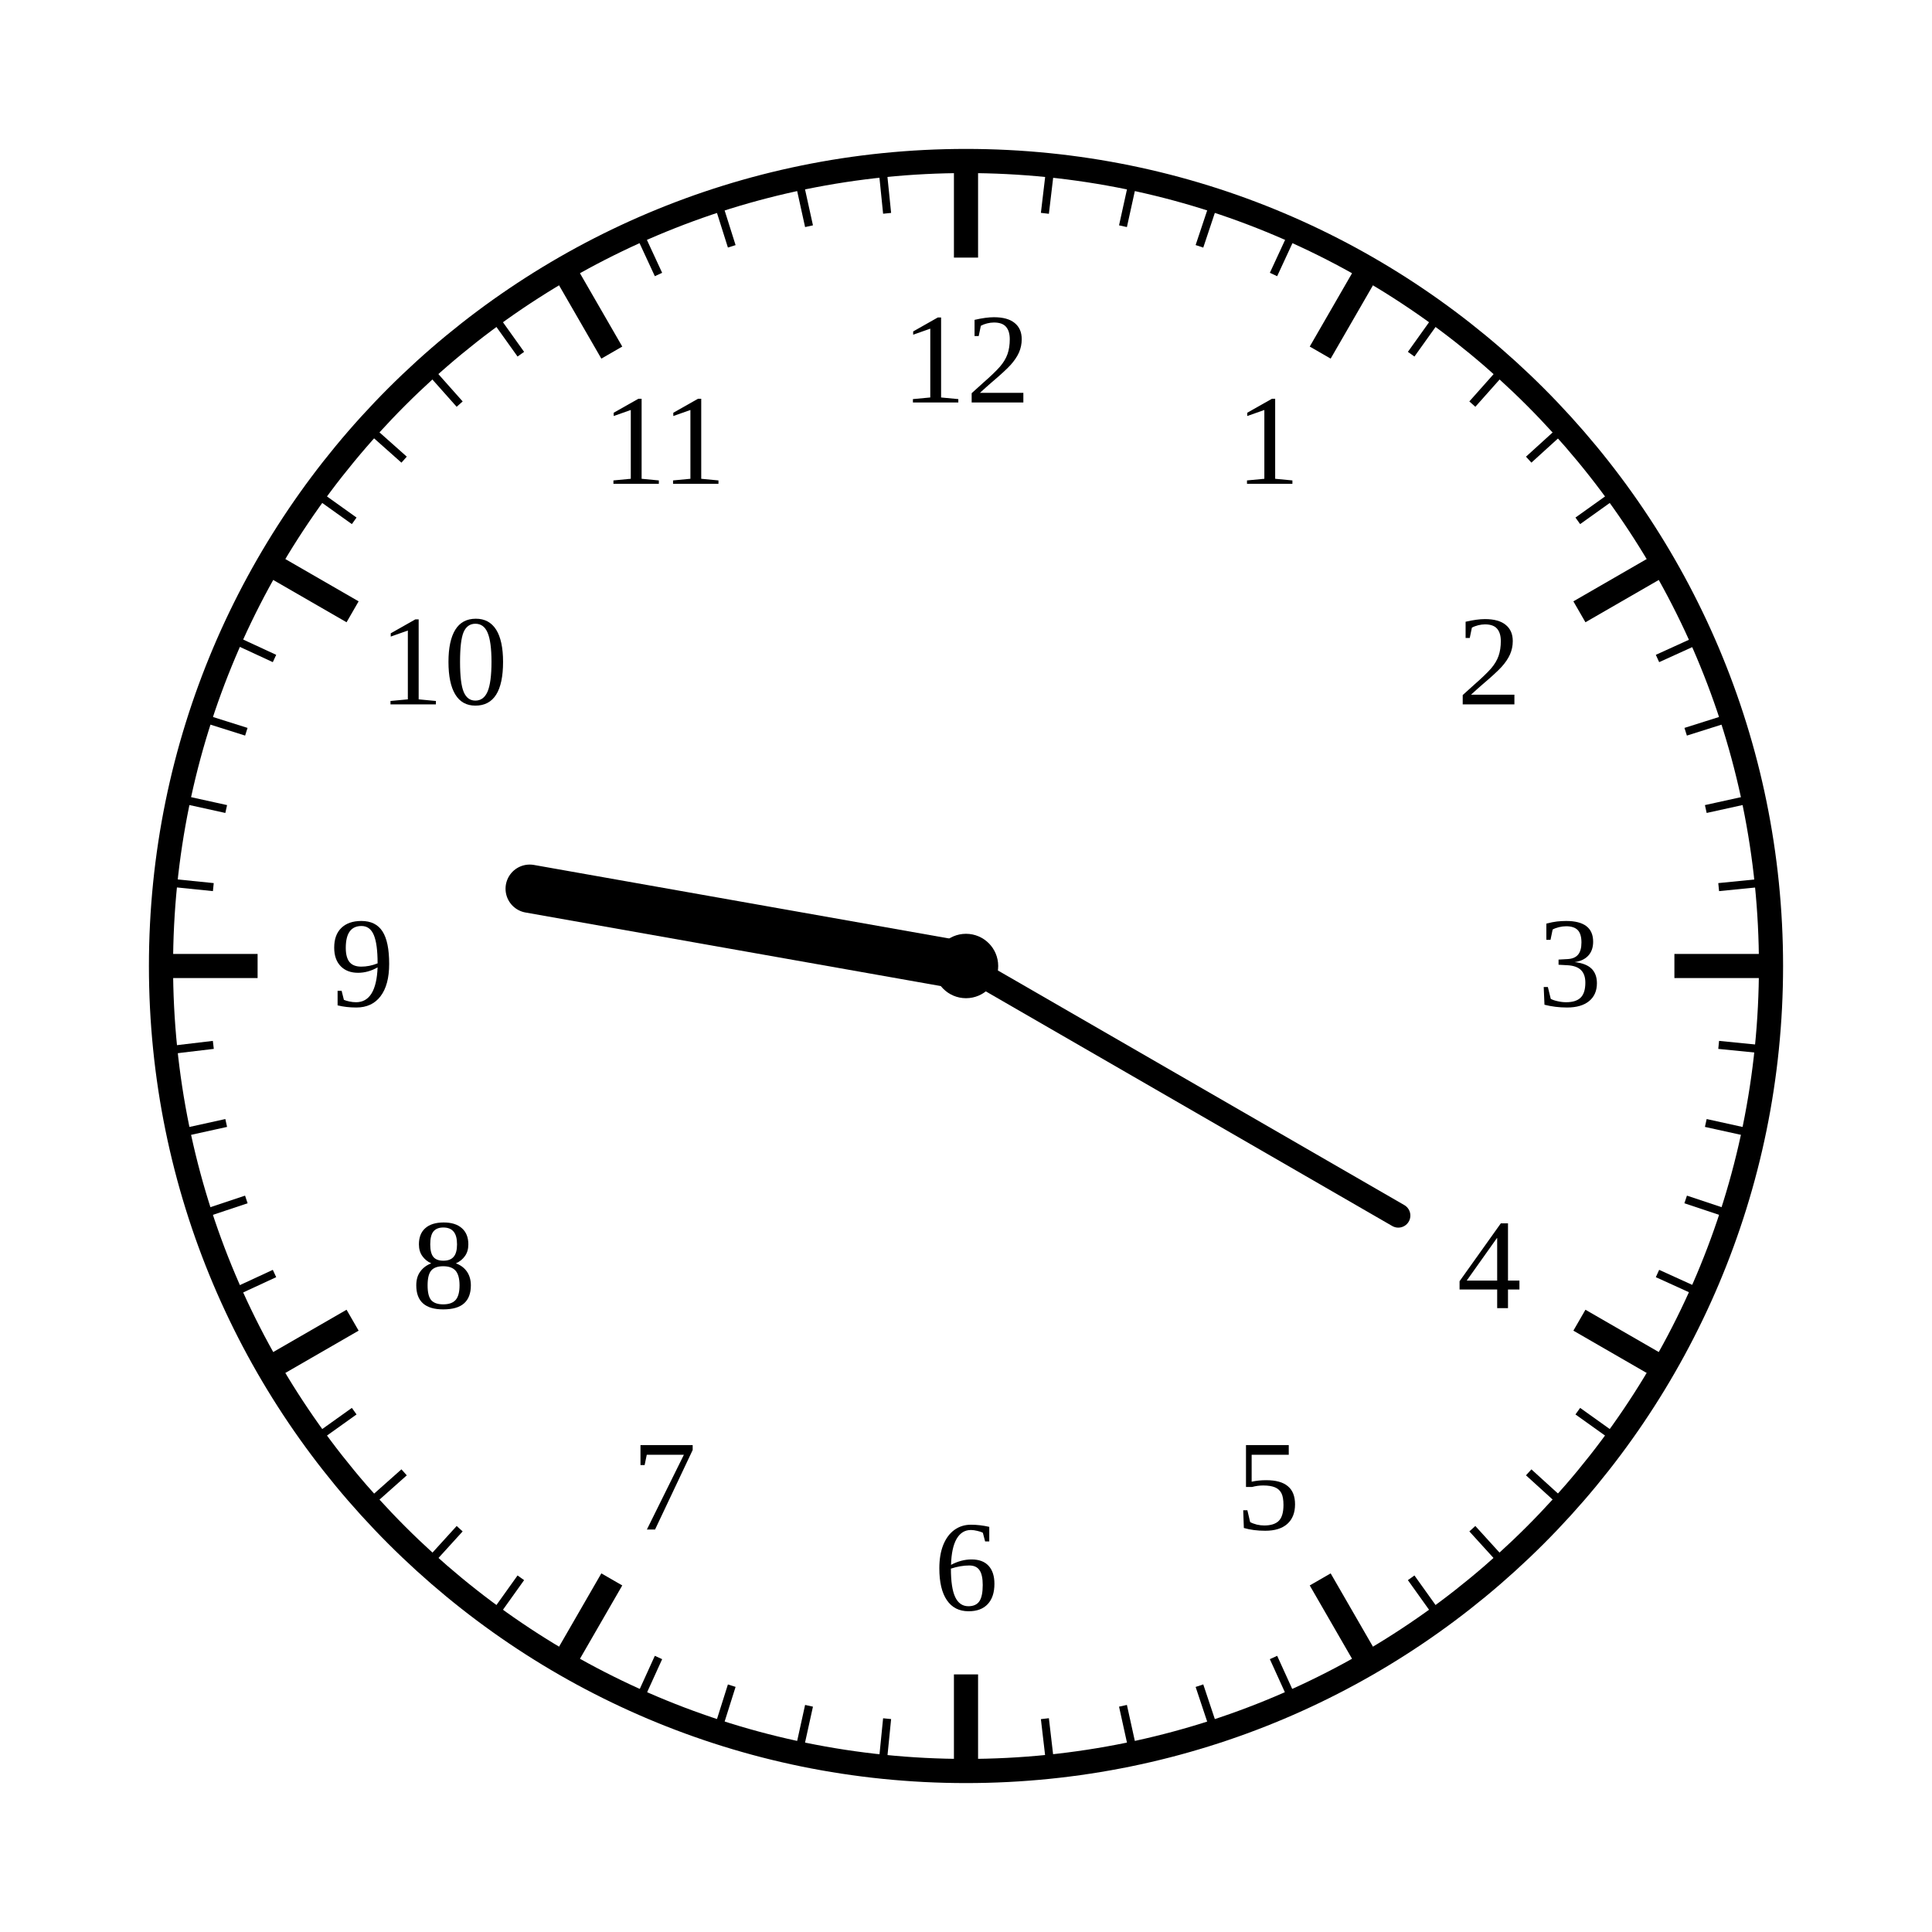
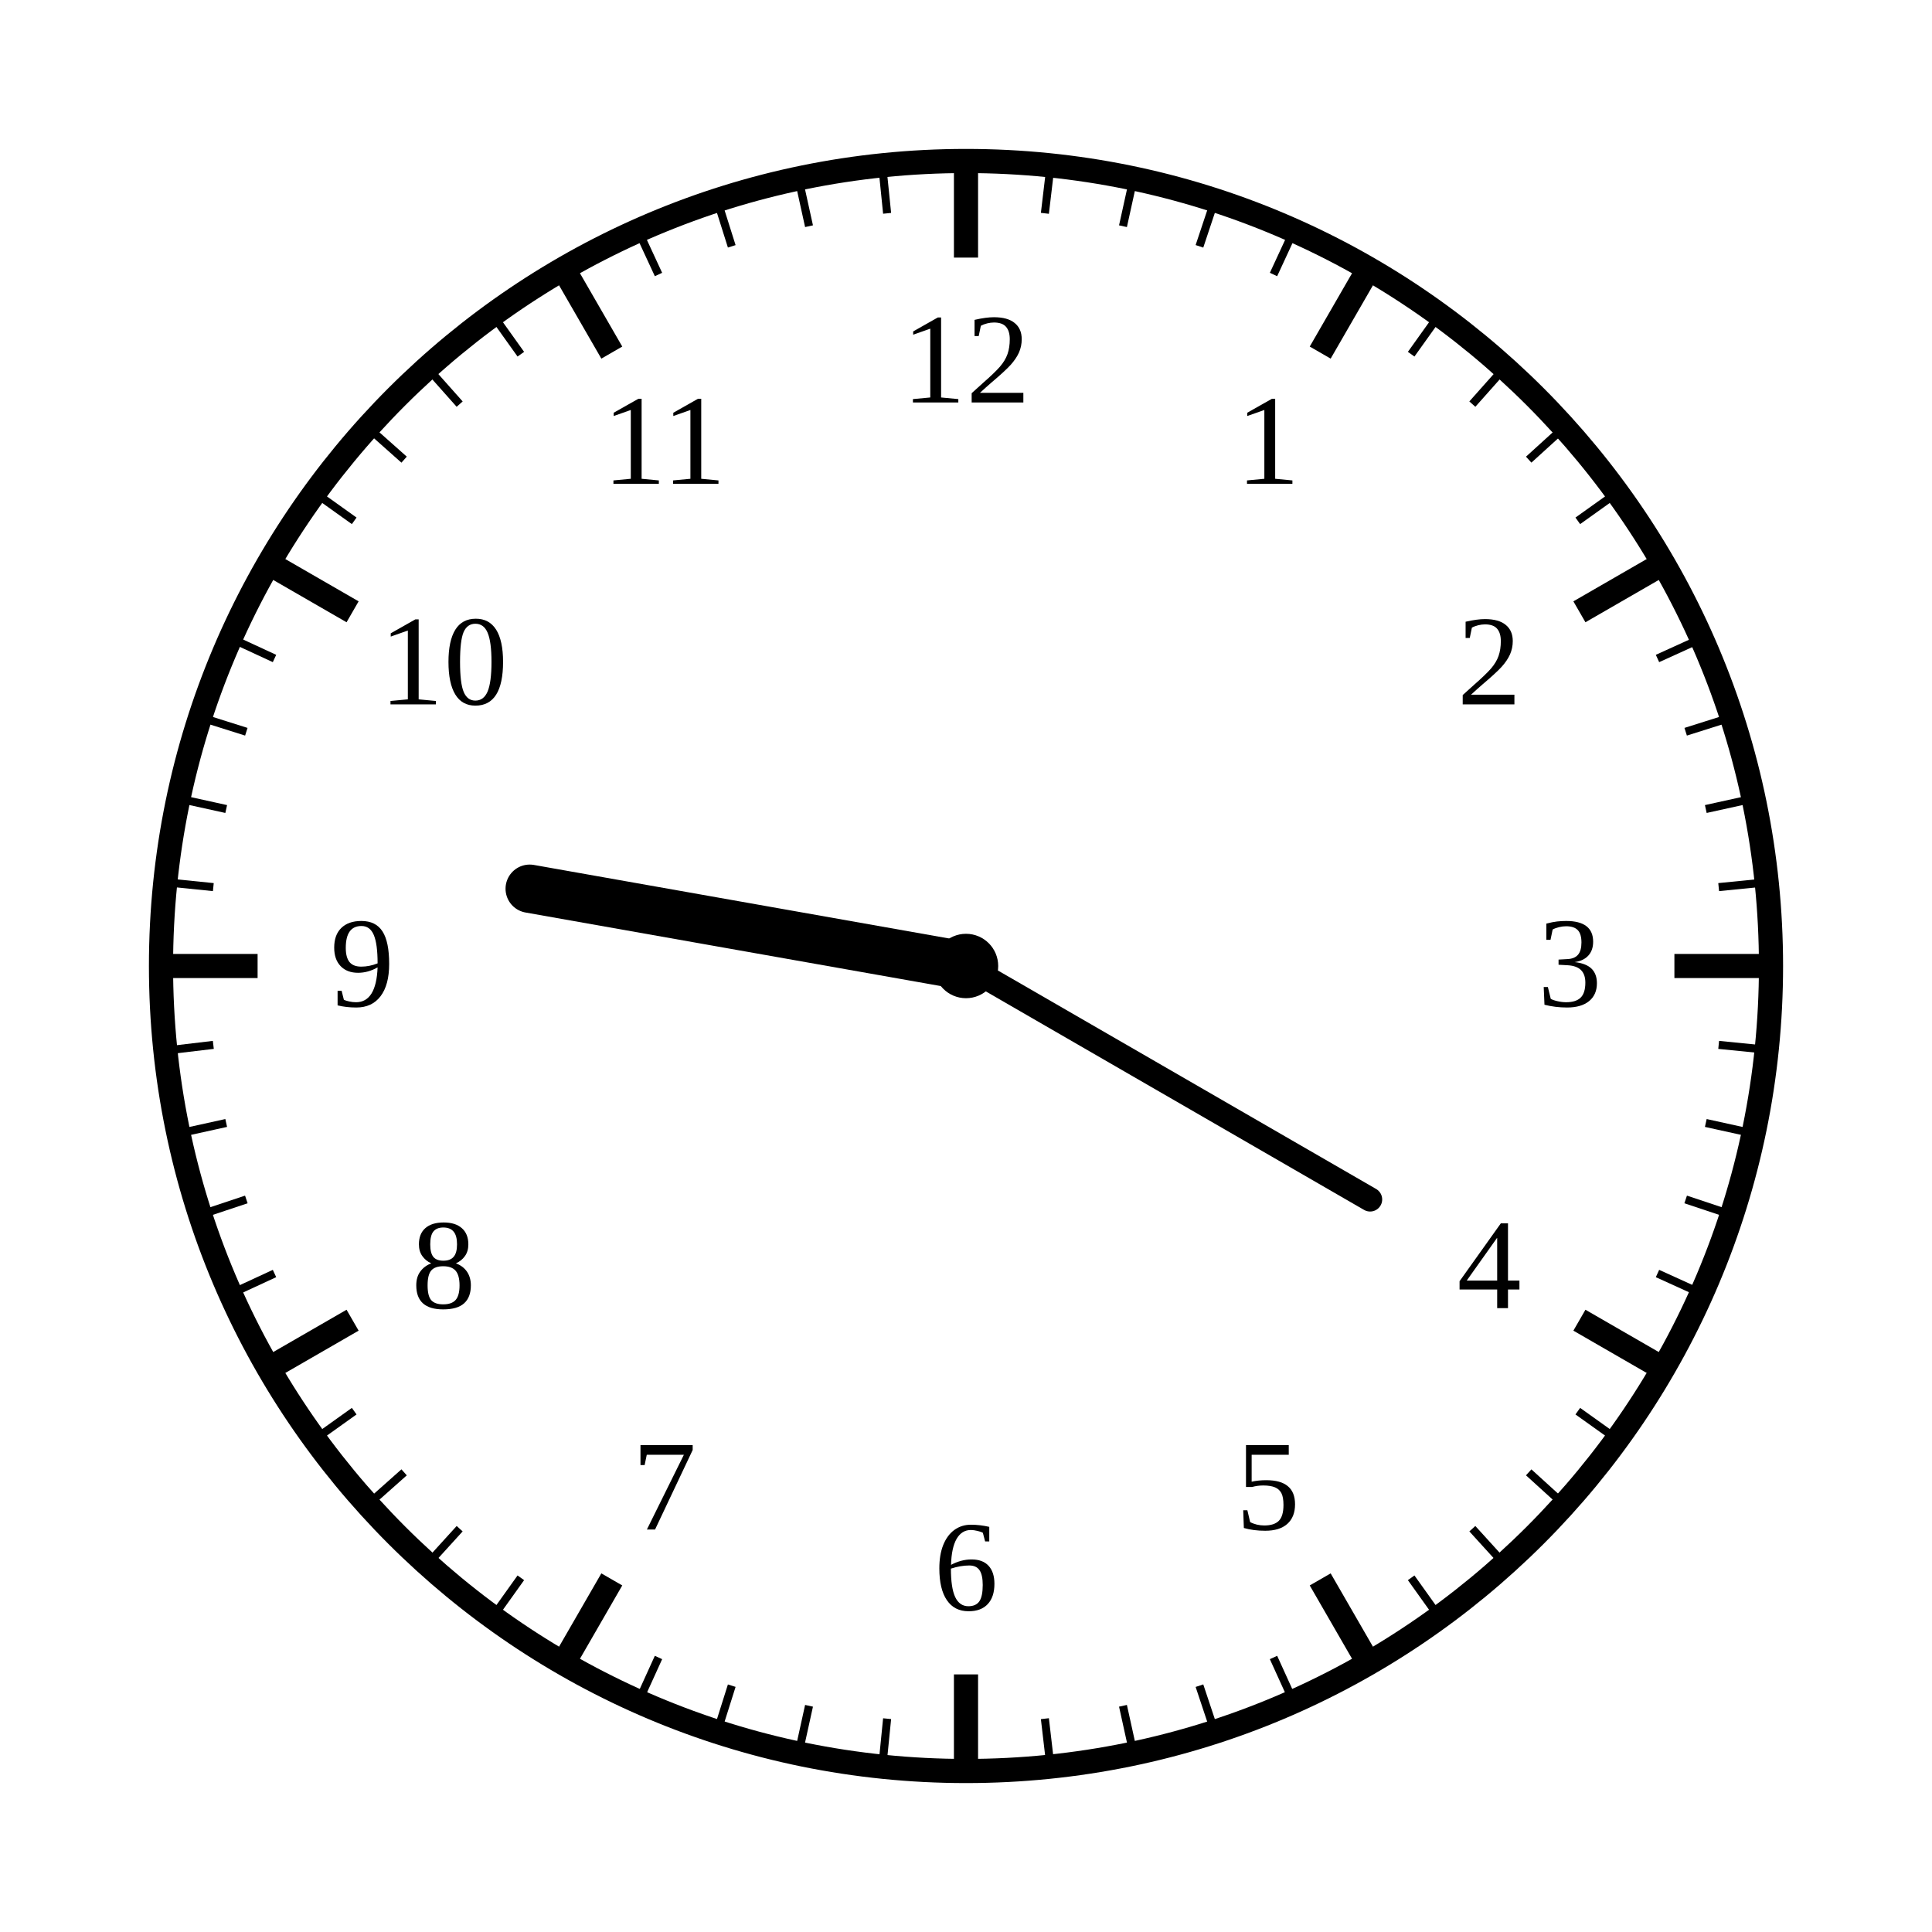
<svg xmlns="http://www.w3.org/2000/svg" viewBox="0 0 240 240" role="img" aria-label="時計の文字盤の図。1から12の数字が並び、数字と数字の間には4つずつ小さな目盛りがあり、全体で60の目盛りがある。短い針(短針)は9と10の間で9に近い位置を指し、長い針(長針)は4の位置を指しており、午前9時20分を表している。">
  <circle cx="120" cy="120" r="100" fill="none" stroke="currentColor" stroke-width="3" />
  <path d="M120.0,20.0 L120.0,32.0 M170.0,33.4 L164.0,43.8 M206.6,70.0 L196.2,76.0 M220.0,120.0 L208.0,120.0 M206.6,170.0 L196.2,164.0 M170.0,206.6 L164.0,196.2 M120.0,220.0 L120.0,208.0 M70.0,206.6 L76.0,196.2 M33.4,170.0 L43.8,164.0 M20.0,120.0 L32.0,120.0 M33.4,70.0 L43.8,76.0 M70.0,33.4 L76.0,43.8" fill="none" stroke="currentColor" stroke-width="3" />
  <path d="M130.5,20.6 L129.8,26.5 M140.8,22.2 L139.5,28.1 M150.9,24.9 L149.0,30.6 M160.7,28.7 L158.2,34.1 M178.8,39.1 L175.3,44.0 M186.9,45.7 L182.9,50.2 M194.3,53.1 L189.9,57.1 M200.9,61.2 L196.0,64.7 M211.4,79.3 L205.9,81.8 M215.1,89.1 L209.4,90.9 M217.8,99.2 L211.9,100.5 M219.5,109.6 L213.5,110.2 M219.5,130.4 L213.5,129.8 M217.8,140.8 L211.9,139.5 M215.1,150.9 L209.4,149.0 M211.4,160.7 L205.9,158.2 M200.9,178.8 L196.0,175.3 M194.3,186.9 L189.9,182.9 M186.9,194.3 L182.9,189.9 M178.8,200.9 L175.3,196.0 M160.7,211.4 L158.2,205.9 M150.9,215.1 L149.0,209.4 M140.8,217.8 L139.5,211.9 M130.5,219.5 L129.8,213.5 M109.6,219.5 L110.2,213.5 M99.2,217.8 L100.5,211.9 M89.1,215.1 L90.9,209.4 M79.3,211.4 L81.8,205.9 M61.2,200.9 L64.7,196.0 M53.1,194.3 L57.1,189.9 M45.7,186.9 L50.2,182.9 M39.1,178.8 L44.0,175.3 M28.7,160.7 L34.1,158.2 M24.9,150.9 L30.6,149.0 M22.2,140.8 L28.1,139.5 M20.6,130.5 L26.5,129.8 M20.6,109.6 L26.5,110.2 M22.2,99.2 L28.1,100.5 M24.9,89.1 L30.6,90.9 M28.7,79.3 L34.1,81.8 M39.1,61.2 L44.0,64.7 M45.7,53.1 L50.2,57.1 M53.1,45.7 L57.1,50.2 M61.2,39.1 L64.7,44.0 M79.3,28.7 L81.8,34.1 M89.1,24.9 L90.9,30.6 M99.2,22.2 L100.5,28.1 M109.6,20.6 L110.2,26.5" fill="none" stroke="currentColor" stroke-width="1" />
  <text x="157.5" y="60.1" font-size="16" text-anchor="middle" fill="currentColor">1</text>
  <text x="185.0" y="87.5" font-size="16" text-anchor="middle" fill="currentColor">2</text>
  <text x="195.0" y="125.0" font-size="16" text-anchor="middle" fill="currentColor">3</text>
  <text x="185.0" y="162.5" font-size="16" text-anchor="middle" fill="currentColor">4</text>
  <text x="157.5" y="190.0" font-size="16" text-anchor="middle" fill="currentColor">5</text>
  <text x="120.0" y="200.0" font-size="16" text-anchor="middle" fill="currentColor">6</text>
  <text x="82.5" y="190.0" font-size="16" text-anchor="middle" fill="currentColor">7</text>
  <text x="55.1" y="162.5" font-size="16" text-anchor="middle" fill="currentColor">8</text>
  <text x="45.0" y="125.0" font-size="16" text-anchor="middle" fill="currentColor">9</text>
  <text x="55.1" y="87.5" font-size="16" text-anchor="middle" fill="currentColor">10</text>
  <text x="82.5" y="60.1" font-size="16" text-anchor="middle" fill="currentColor">11</text>
  <text x="120.0" y="50.0" font-size="16" text-anchor="middle" fill="currentColor">12</text>
  <line x1="120" y1="120" x2="65.8" y2="110.4" stroke="currentColor" stroke-width="6" stroke-linecap="round" />
-   <line x1="120" y1="120" x2="173.7" y2="151.0" stroke="currentColor" stroke-width="3" stroke-linecap="round" />
+   <line x1="120" y1="120" x2="170.2" y2="149.0" stroke="currentColor" stroke-width="3" stroke-linecap="round" />
  <circle cx="120" cy="120" r="4" fill="currentColor" />
</svg>
